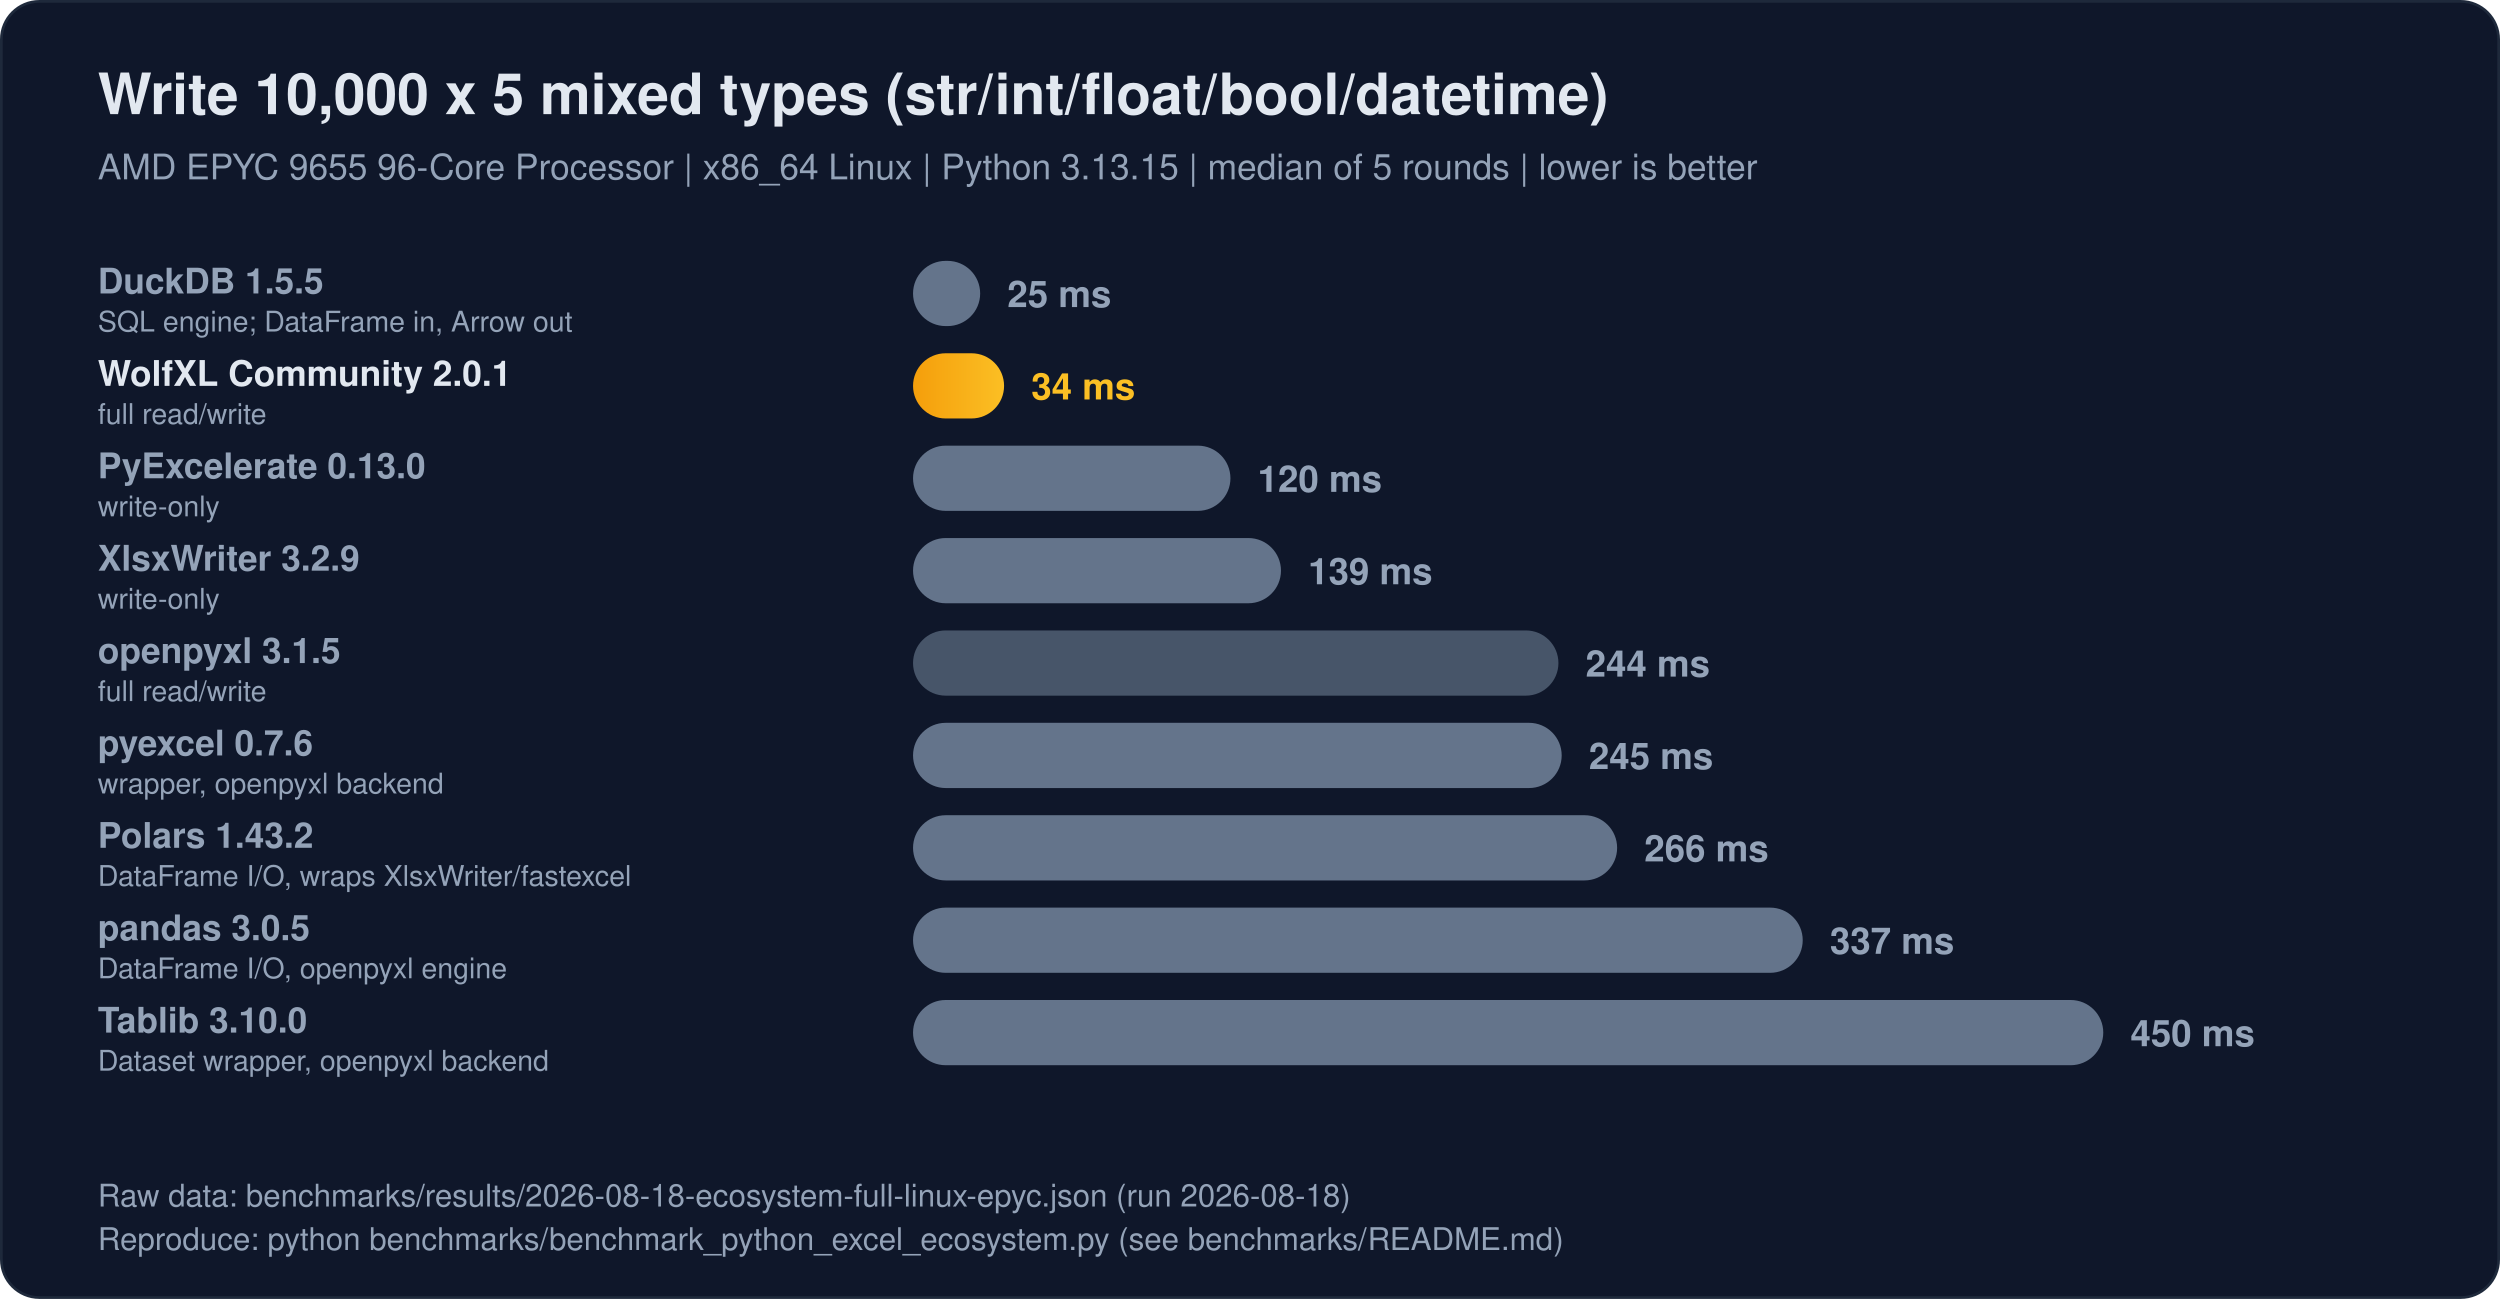
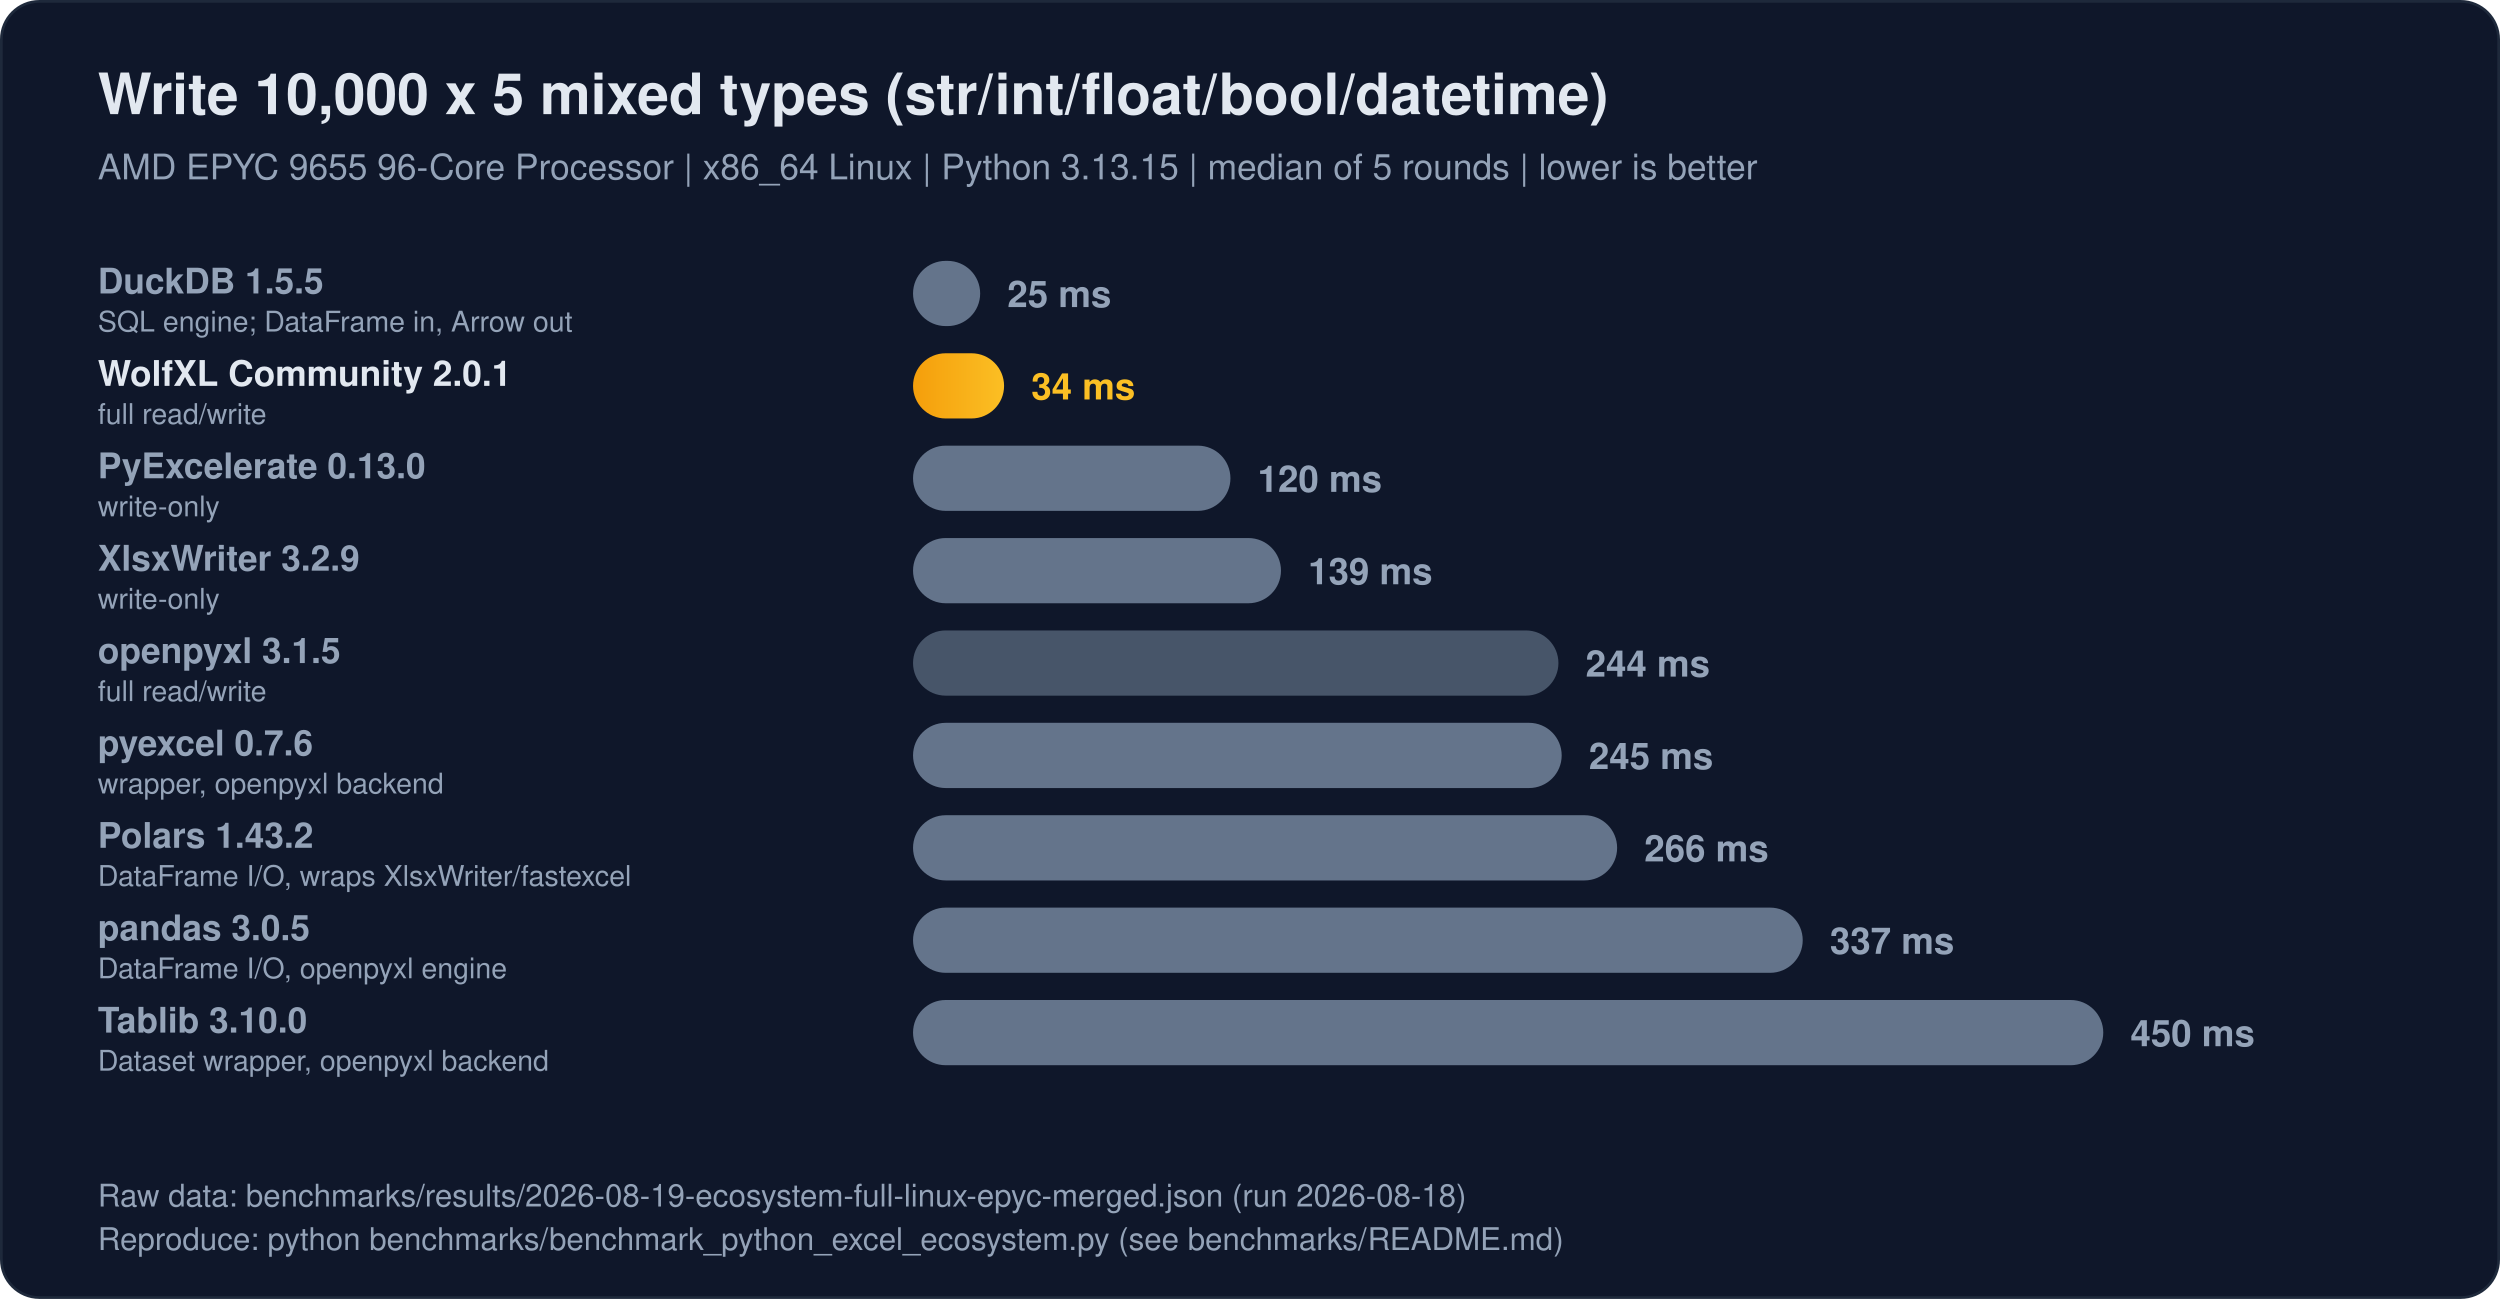
<svg xmlns="http://www.w3.org/2000/svg" width="920" height="478" viewBox="0 0 920 478" role="img" aria-label="Write 10,000 x 5 mixed types (str/int/float/bool/datetime)">
  <defs>
    <linearGradient id="wolfxl" x1="0" y1="0" x2="1" y2="0">
      <stop offset="0" stop-color="#f59e0b" />
      <stop offset="1" stop-color="#fbbf24" />
    </linearGradient>
  </defs>
  <rect x="0.5" y="0.5" width="919" height="477" rx="14" fill="#0f172a" stroke="#1e293b" />
  <text x="36" y="42" font-family="-apple-system,'Segoe UI',Helvetica,Arial,sans-serif" font-size="21" font-weight="700" fill="#e2e8f0">Write 10,000 x 5 mixed types (str/int/float/bool/datetime)</text>
  <text x="36" y="66" font-family="-apple-system,'Segoe UI',Helvetica,Arial,sans-serif" font-size="13" fill="#94a3b8">AMD EPYC 9655 96-Core Processor | x86_64 Linux | Python 3.13.15 | median of 5 rounds | lower is better</text>
  <text x="36" y="108" font-family="-apple-system,'Segoe UI',Helvetica,Arial,sans-serif" font-size="13" font-weight="600" fill="#94a3b8">DuckDB 1.5.5</text>
  <text x="36" y="122" font-family="-apple-system,'Segoe UI',Helvetica,Arial,sans-serif" font-size="10.5" fill="#94a3b8">SQL engine; DataFrame in, Arrow out</text>
  <rect x="336" y="96" width="24.7" height="24" rx="12.0" fill="#64748b" />
  <text x="370.7" y="113" font-family="-apple-system,'Segoe UI',Helvetica,Arial,sans-serif" font-size="13.5" font-weight="700" fill="#94a3b8">25 ms</text>
  <text x="36" y="142" font-family="-apple-system,'Segoe UI',Helvetica,Arial,sans-serif" font-size="13" font-weight="700" fill="#e2e8f0">WolfXL Community 2.0.1</text>
  <text x="36" y="156" font-family="-apple-system,'Segoe UI',Helvetica,Arial,sans-serif" font-size="10.5" fill="#94a3b8">full read/write</text>
  <rect x="336" y="130" width="33.5" height="24" rx="12.0" fill="url(#wolfxl)" />
  <text x="379.5" y="147" font-family="-apple-system,'Segoe UI',Helvetica,Arial,sans-serif" font-size="13.5" font-weight="700" fill="#fbbf24">34 ms</text>
  <text x="36" y="176" font-family="-apple-system,'Segoe UI',Helvetica,Arial,sans-serif" font-size="13" font-weight="600" fill="#94a3b8">PyExcelerate 0.13.0</text>
  <text x="36" y="190" font-family="-apple-system,'Segoe UI',Helvetica,Arial,sans-serif" font-size="10.5" fill="#94a3b8">write-only</text>
  <rect x="336" y="164" width="116.8" height="24" rx="12.0" fill="#64748b" />
  <text x="462.8" y="181" font-family="-apple-system,'Segoe UI',Helvetica,Arial,sans-serif" font-size="13.5" font-weight="700" fill="#94a3b8">120 ms</text>
  <text x="36" y="210" font-family="-apple-system,'Segoe UI',Helvetica,Arial,sans-serif" font-size="13" font-weight="600" fill="#94a3b8">XlsxWriter 3.2.9</text>
  <text x="36" y="224" font-family="-apple-system,'Segoe UI',Helvetica,Arial,sans-serif" font-size="10.5" fill="#94a3b8">write-only</text>
  <rect x="336" y="198" width="135.4" height="24" rx="12.0" fill="#64748b" />
  <text x="481.4" y="215" font-family="-apple-system,'Segoe UI',Helvetica,Arial,sans-serif" font-size="13.5" font-weight="700" fill="#94a3b8">139 ms</text>
  <text x="36" y="244" font-family="-apple-system,'Segoe UI',Helvetica,Arial,sans-serif" font-size="13" font-weight="600" fill="#94a3b8">openpyxl 3.1.5</text>
  <text x="36" y="258" font-family="-apple-system,'Segoe UI',Helvetica,Arial,sans-serif" font-size="10.5" fill="#94a3b8">full read/write</text>
  <rect x="336" y="232" width="237.5" height="24" rx="12.0" fill="#475569" />
  <text x="583.5" y="249" font-family="-apple-system,'Segoe UI',Helvetica,Arial,sans-serif" font-size="13.5" font-weight="700" fill="#94a3b8">244 ms</text>
  <text x="36" y="278" font-family="-apple-system,'Segoe UI',Helvetica,Arial,sans-serif" font-size="13" font-weight="600" fill="#94a3b8">pyexcel 0.7.6</text>
  <text x="36" y="292" font-family="-apple-system,'Segoe UI',Helvetica,Arial,sans-serif" font-size="10.5" fill="#94a3b8">wrapper, openpyxl backend</text>
  <rect x="336" y="266" width="238.7" height="24" rx="12.0" fill="#64748b" />
  <text x="584.7" y="283" font-family="-apple-system,'Segoe UI',Helvetica,Arial,sans-serif" font-size="13.5" font-weight="700" fill="#94a3b8">245 ms</text>
  <text x="36" y="312" font-family="-apple-system,'Segoe UI',Helvetica,Arial,sans-serif" font-size="13" font-weight="600" fill="#94a3b8">Polars 1.43.2</text>
  <text x="36" y="326" font-family="-apple-system,'Segoe UI',Helvetica,Arial,sans-serif" font-size="10.5" fill="#94a3b8">DataFrame I/O, wraps XlsxWriter/fastexcel</text>
  <rect x="336" y="300" width="259.1" height="24" rx="12.0" fill="#64748b" />
  <text x="605.1" y="317" font-family="-apple-system,'Segoe UI',Helvetica,Arial,sans-serif" font-size="13.5" font-weight="700" fill="#94a3b8">266 ms</text>
  <text x="36" y="346" font-family="-apple-system,'Segoe UI',Helvetica,Arial,sans-serif" font-size="13" font-weight="600" fill="#94a3b8">pandas 3.0.5</text>
  <text x="36" y="360" font-family="-apple-system,'Segoe UI',Helvetica,Arial,sans-serif" font-size="10.5" fill="#94a3b8">DataFrame I/O, openpyxl engine</text>
  <rect x="336" y="334" width="327.4" height="24" rx="12.0" fill="#64748b" />
  <text x="673.4" y="351" font-family="-apple-system,'Segoe UI',Helvetica,Arial,sans-serif" font-size="13.5" font-weight="700" fill="#94a3b8">337 ms</text>
  <text x="36" y="380" font-family="-apple-system,'Segoe UI',Helvetica,Arial,sans-serif" font-size="13" font-weight="600" fill="#94a3b8">Tablib 3.10.0</text>
  <text x="36" y="394" font-family="-apple-system,'Segoe UI',Helvetica,Arial,sans-serif" font-size="10.5" fill="#94a3b8">Dataset wrapper, openpyxl backend</text>
  <rect x="336" y="368" width="438.0" height="24" rx="12.0" fill="#64748b" />
  <text x="784.0" y="385" font-family="-apple-system,'Segoe UI',Helvetica,Arial,sans-serif" font-size="13.5" font-weight="700" fill="#94a3b8">450 ms</text>
-   <text x="36" y="444" font-family="-apple-system,'Segoe UI',Helvetica,Arial,sans-serif" font-size="11.5" fill="#94a3b8">Raw data: benchmarks/results/2026-08-18-ecosystem-full-linux-epyc.json (run 2026-08-18)</text>
+   <text x="36" y="444" font-family="-apple-system,'Segoe UI',Helvetica,Arial,sans-serif" font-size="11.5" fill="#94a3b8">Raw data: benchmarks/results/2026-08-19-ecosystem-full-linux-epyc-merged.json (run 2026-08-18)</text>
  <text x="36" y="460" font-family="-apple-system,'Segoe UI',Helvetica,Arial,sans-serif" font-size="11.5" fill="#94a3b8">Reproduce: python benchmarks/benchmark_python_excel_ecosystem.py (see benchmarks/README.md)</text>
</svg>
